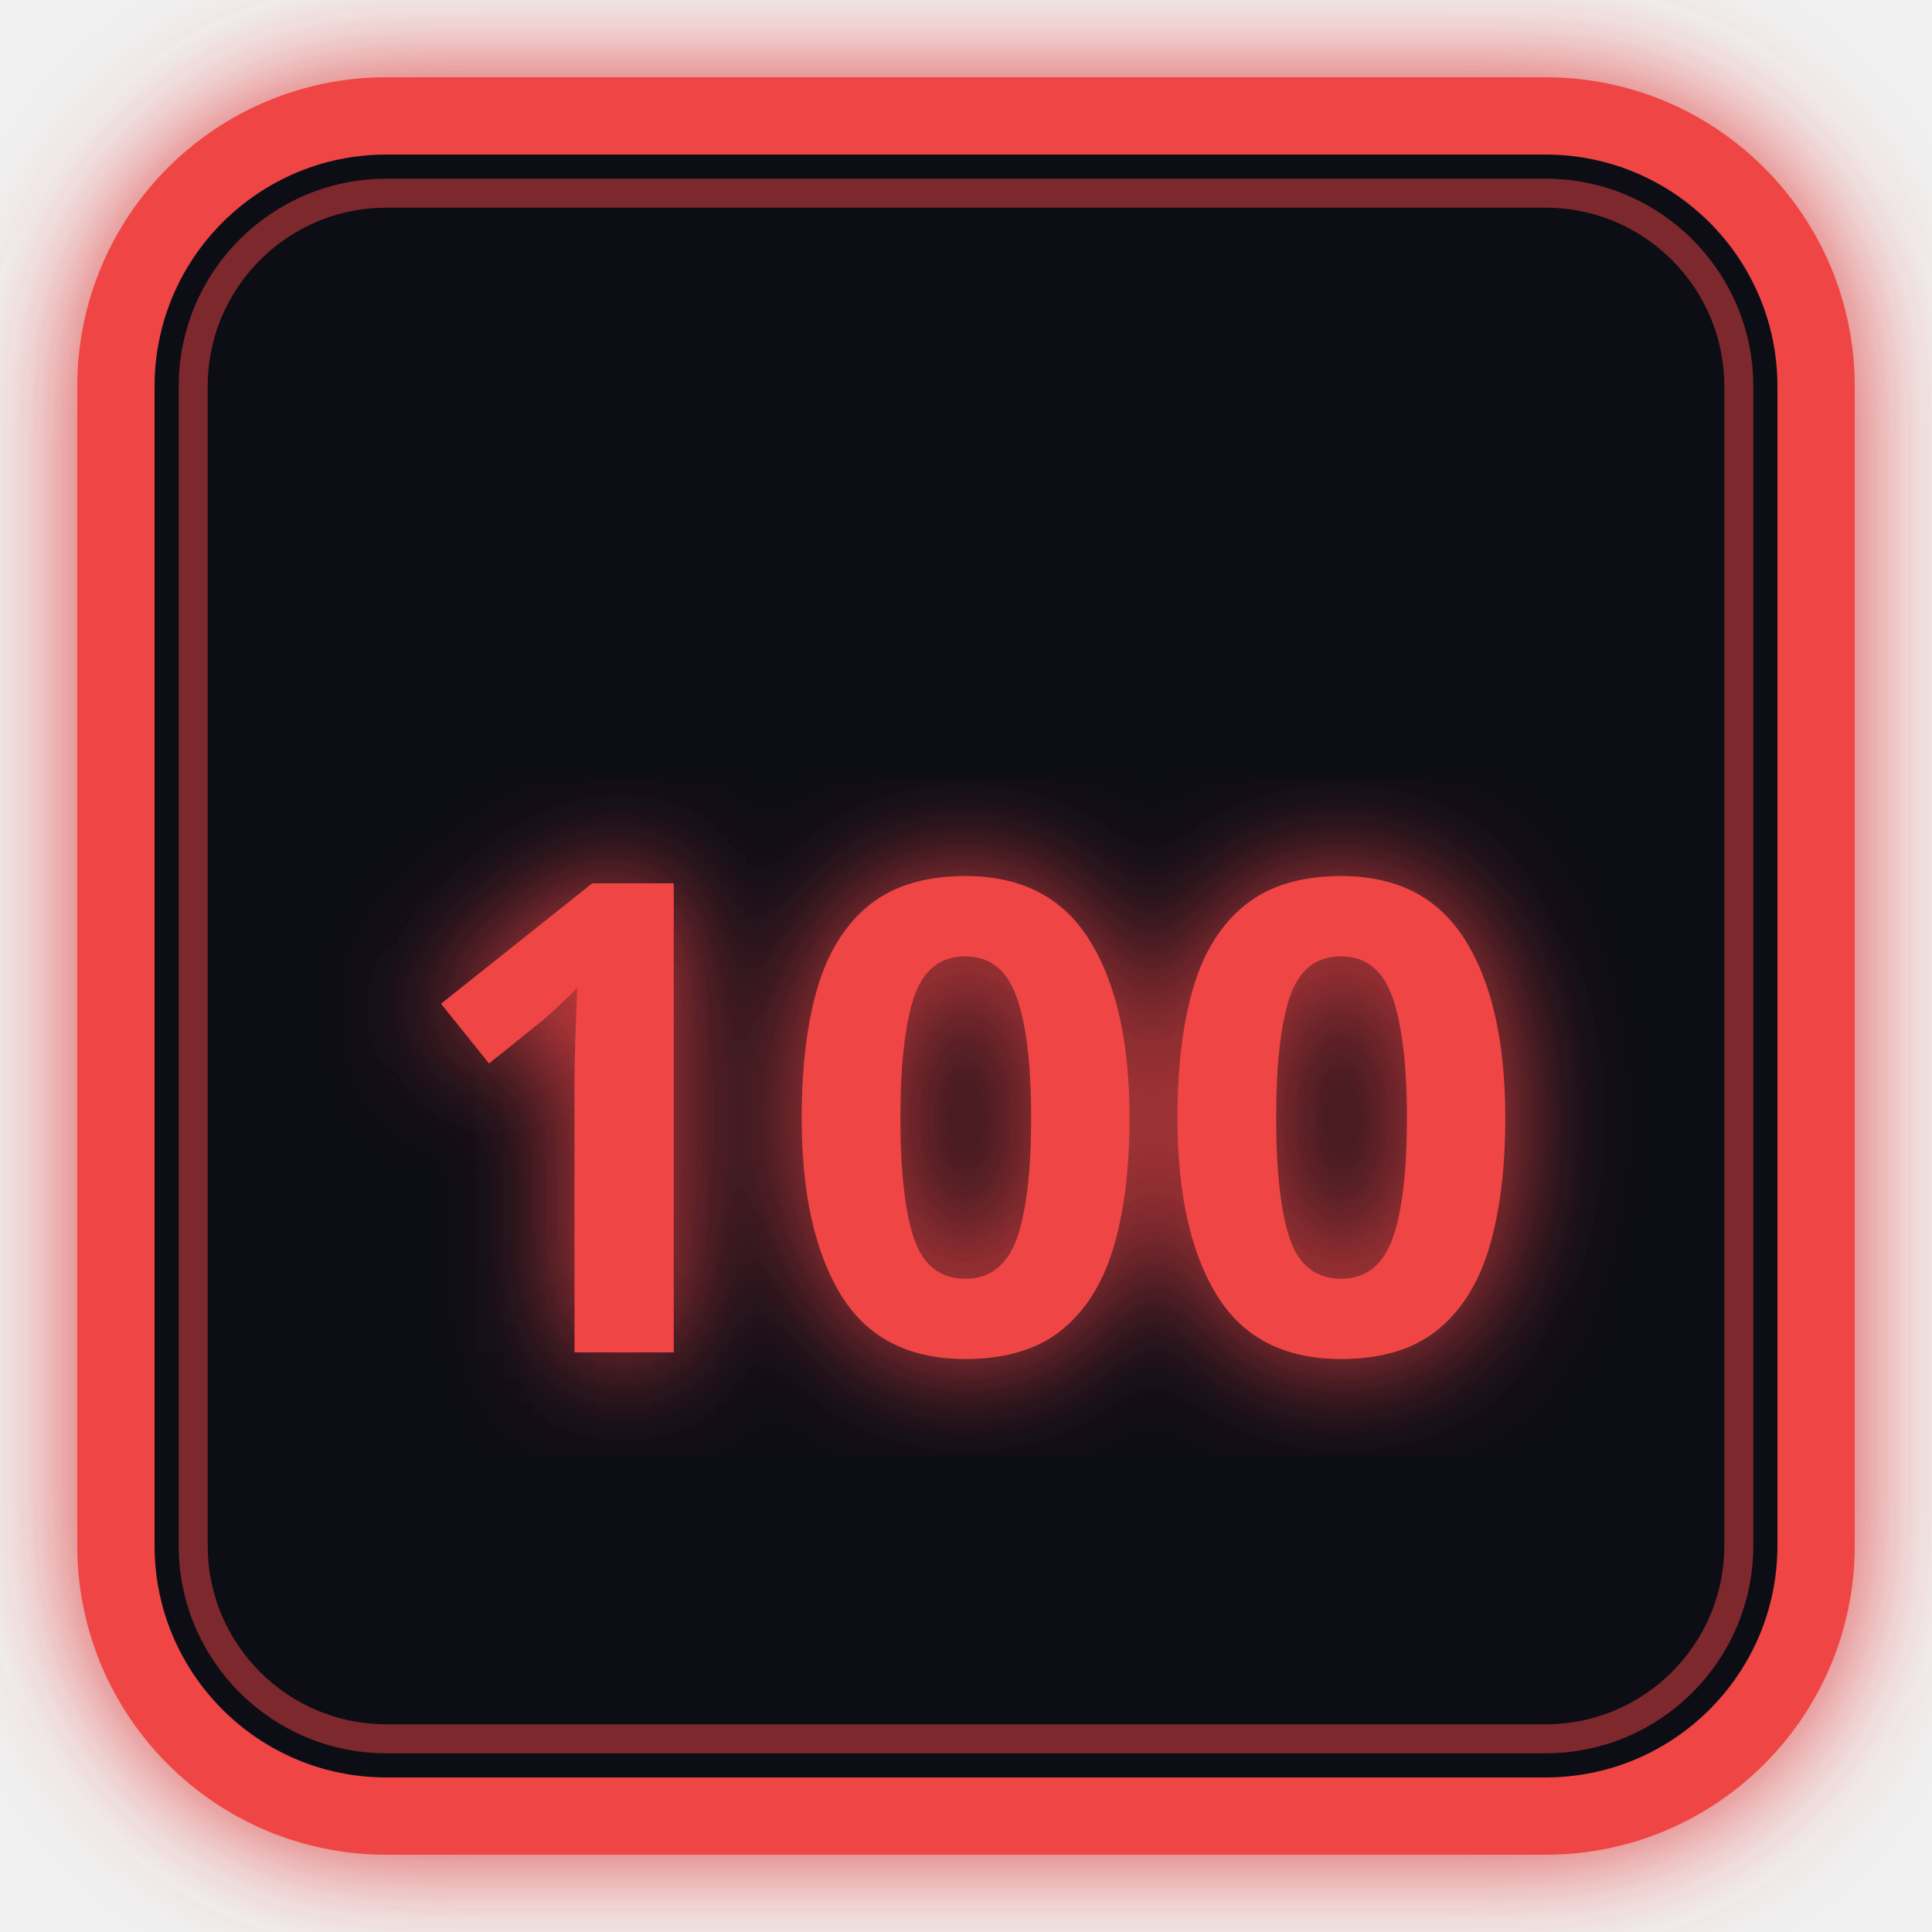
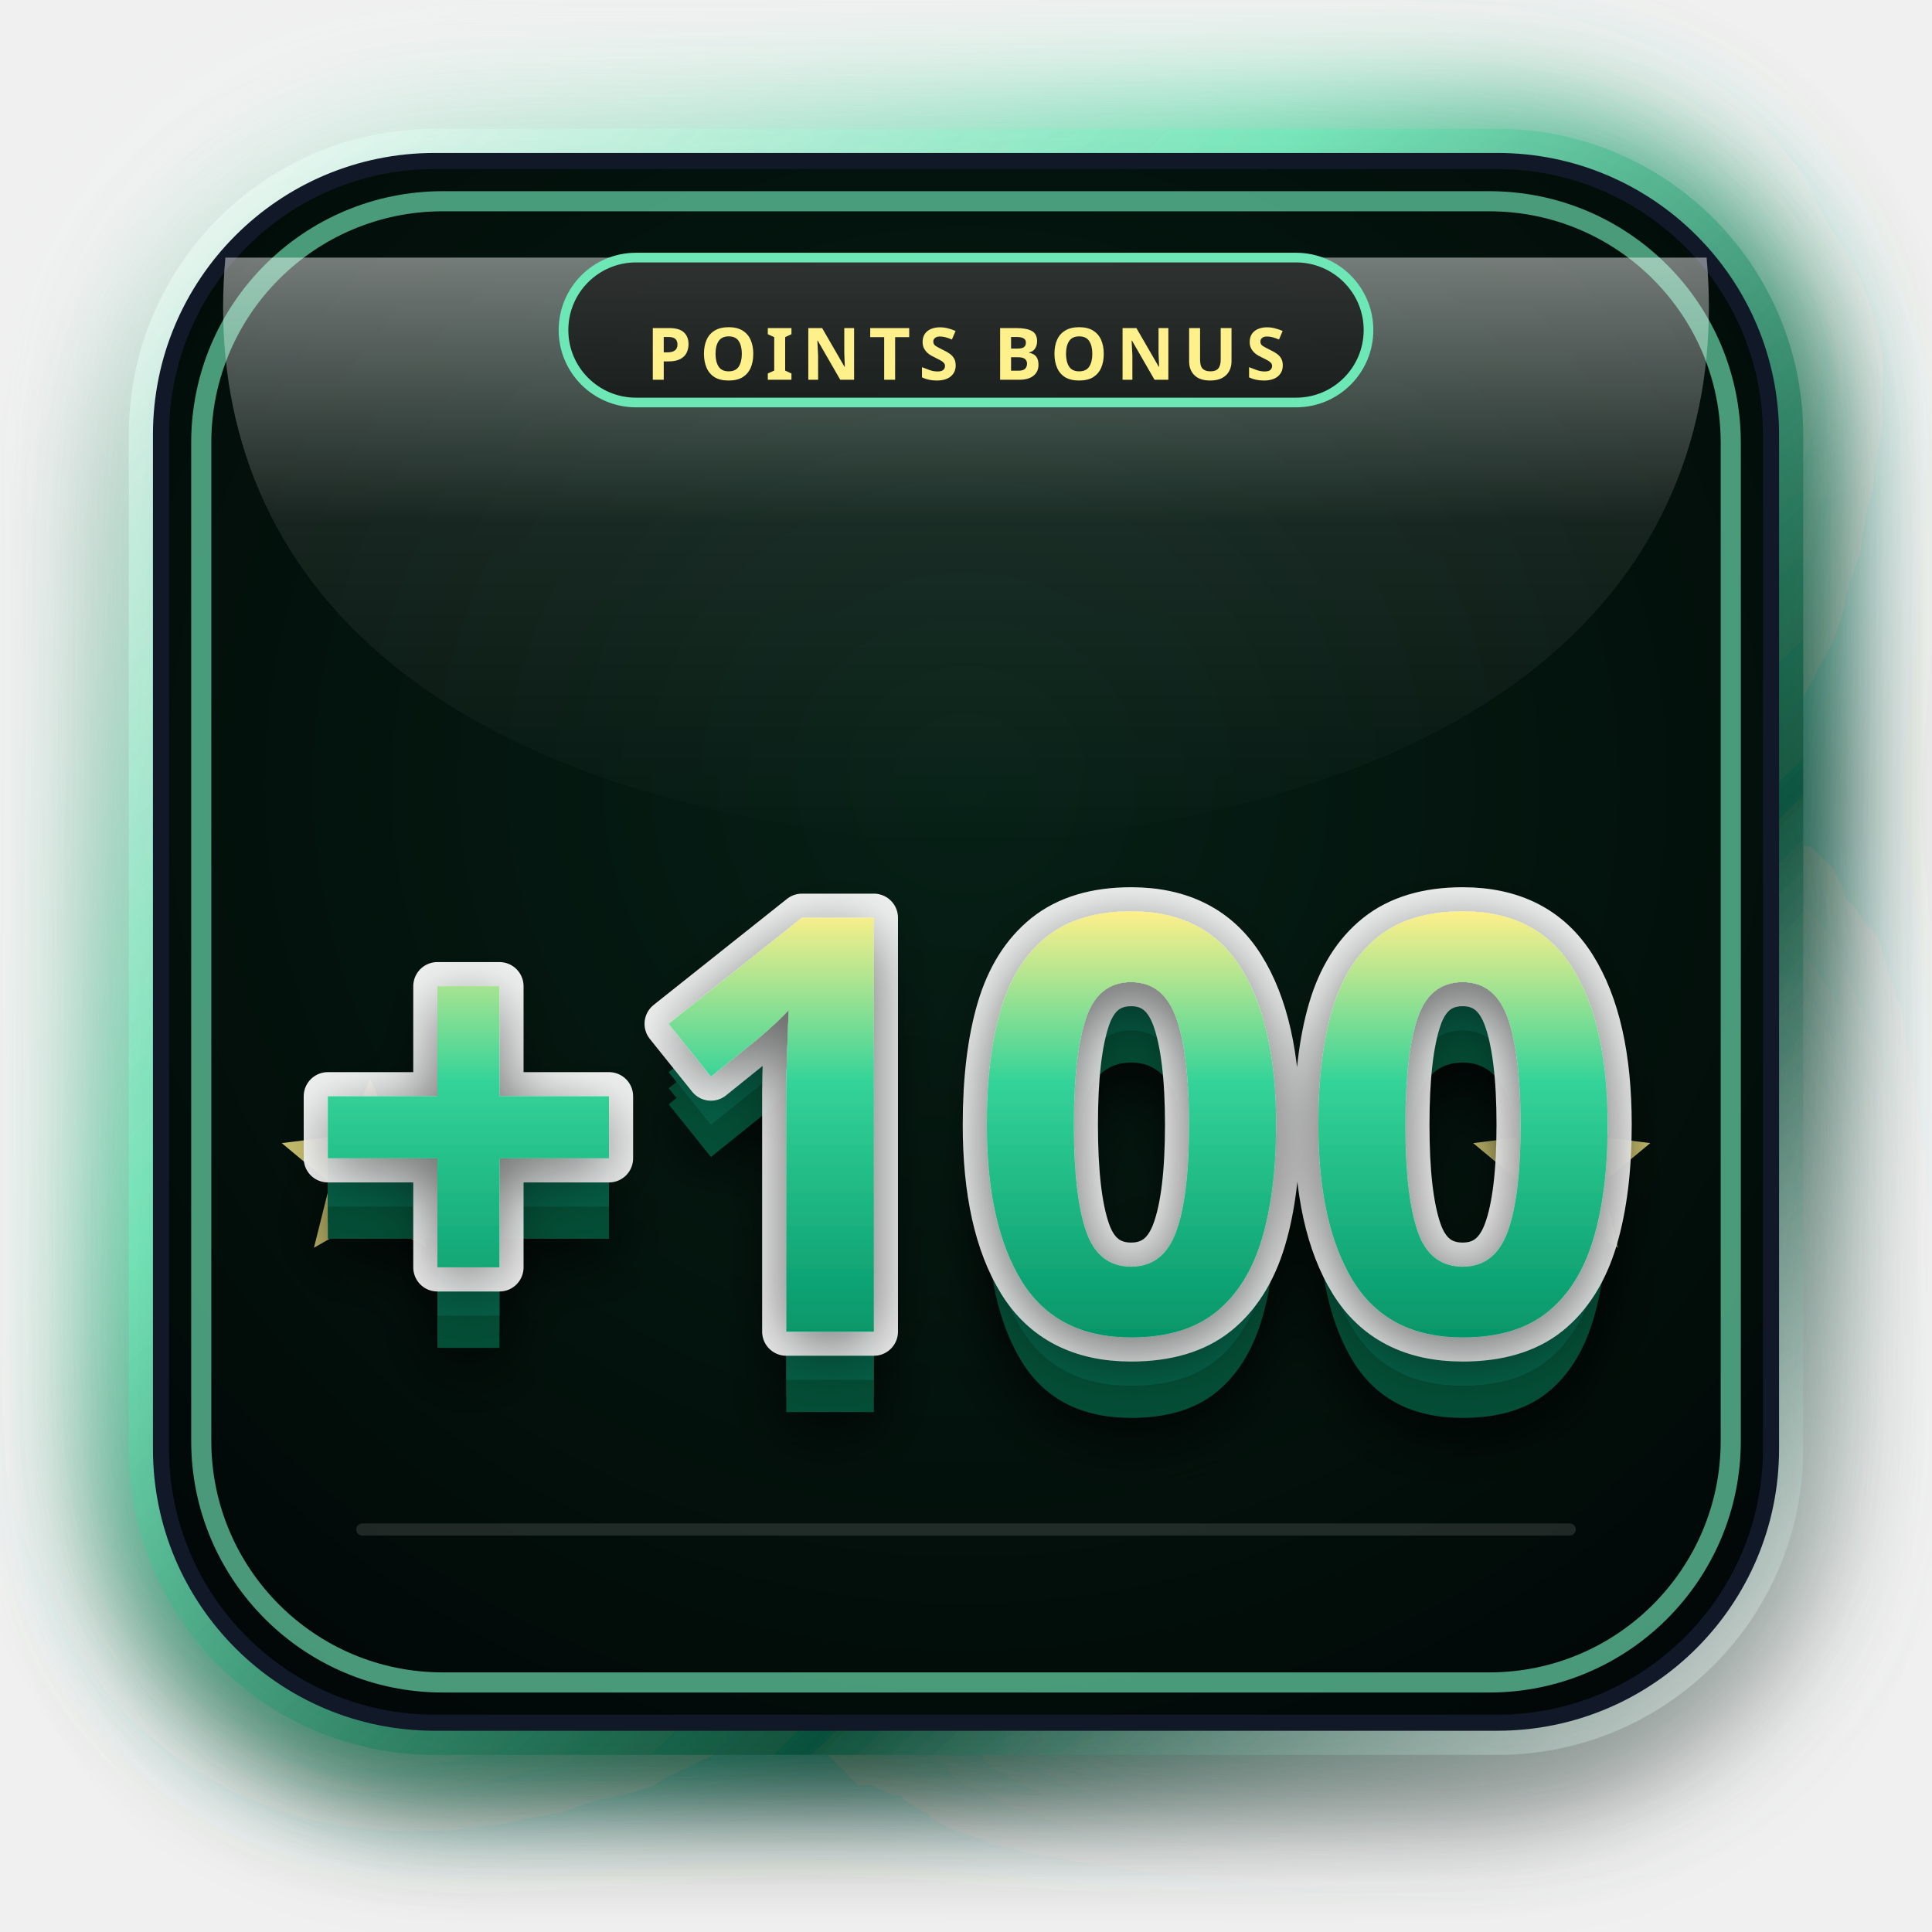
- <svg xmlns="http://www.w3.org/2000/svg" viewBox="0 0 100 100" width="100" height="100">
+ <svg xmlns="http://www.w3.org/2000/svg" viewBox="0 0 240 240" width="240" height="240">
  <defs>
-     <filter id="neon-glow" x="-20%" y="-20%" width="140%" height="140%">
-       <feGaussianBlur stdDeviation="3" result="blur" />
+     <filter id="neonGlow_100_true" x="-30%" y="-30%" width="160%" height="160%">
+       <feGaussianBlur stdDeviation="8" result="blur1" />
+       <feGaussianBlur stdDeviation="3" result="blur2" />
      <feMerge>
-         <feMergeNode in="blur" />
+         <feMergeNode in="blur1" />
+         <feMergeNode in="blur2" />
        <feMergeNode in="SourceGraphic" />
      </feMerge>
    </filter>
+     <linearGradient id="bevelRim_100_true" x1="0%" y1="0%" x2="100%" y2="100%">
+       <stop offset="0%" stop-color="#ffffff" stop-opacity="0.8" />
+       <stop offset="35%" stop-color="#6ee7b7" />
+       <stop offset="70%" stop-color="#044e36" />
+       <stop offset="100%" stop-color="#ffffff" stop-opacity="0.5" />
+     </linearGradient>
+     <radialGradient id="bodyPlate_100_true" cx="50%" cy="40%" r="75%">
+       <stop offset="0%" stop-color="#062016" />
+       <stop offset="75%" stop-color="#020d09" />
+       <stop offset="100%" stop-color="#020408" />
+     </radialGradient>
+     <linearGradient id="numFaceGrad_100_true" x1="0%" y1="0%" x2="0%" y2="100%">
+       <stop offset="0%" stop-color="#fef08a" />
+       <stop offset="40%" stop-color="#34d399" />
+       <stop offset="100%" stop-color="#059669" />
+     </linearGradient>
+     <linearGradient id="glassGlare_100_true" x1="0%" y1="0%" x2="0%" y2="100%">
+       <stop offset="0%" stop-color="#ffffff" stop-opacity="0.45" />
+       <stop offset="45%" stop-color="#ffffff" stop-opacity="0.08" />
+       <stop offset="100%" stop-color="#ffffff" stop-opacity="0" />
+     </linearGradient>
  </defs>
-   <rect x="6" y="6" width="88" height="88" rx="14" ry="14" fill="#0d1117" stroke="#ef4444" stroke-width="4" filter="url(#neon-glow)" />
-   <rect x="10" y="10" width="80" height="80" rx="10" ry="10" fill="none" stroke="#ef4444" stroke-width="1.5" stroke-opacity="0.5" />
-   <text x="50" y="58" dominant-baseline="middle" text-anchor="middle" font-family="'Outfit', 'Plus Jakarta Sans', sans-serif" font-weight="900" font-size="34" fill="#ef4444" filter="url(#neon-glow)">100</text>
+   <rect x="18" y="24" width="204" height="198" rx="38" ry="38" fill="#000000" opacity="0.75" filter="blur(8px)" />
+   <rect x="16" y="16" width="208" height="202" rx="38" ry="38" fill="url(#bevelRim_100_true)" filter="url(#neonGlow_100_true)" opacity="0.9" />
+   <rect x="20" y="20" width="200" height="194" rx="34" ry="34" fill="url(#bodyPlate_100_true)" stroke="#111827" stroke-width="2" />
+   <rect x="25" y="25" width="190" height="184" rx="30" ry="30" fill="none" stroke="#6ee7b7" stroke-width="2.5" opacity="0.65" />
+   <path d="M 28,32 C 60,32 180,32 212,32 C 215,65 195,100 120,105 C 45,100 25,65 28,32 Z" fill="url(#glassGlare_100_true)" />
+   <rect x="70" y="32" width="100" height="18" rx="9" fill="rgba(0,0,0,0.6)" stroke="#6ee7b7" stroke-width="1.2" />
+   <text x="120" y="44" dominant-baseline="middle" text-anchor="middle" font-family="'Outfit', 'Plus Jakarta Sans', sans-serif" font-weight="900" font-size="9" fill="#fef08a" letter-spacing="1">POINTS BONUS</text>
+   <polygon points="46,134 49,141 57,142 51,147 53,155 46,151 39,155 41,147 35,142 43,141" fill="#fef08a" opacity="0.8" />
+   <polygon points="194,134 197,141 205,142 199,147 201,155 194,151 187,155 189,147 183,142 191,141" fill="#fef08a" opacity="0.8" />
+   <text x="120" y="152" dominant-baseline="middle" text-anchor="middle" font-family="'Outfit', 'Plus Jakarta Sans', sans-serif" font-weight="900" font-size="72" fill="#000000" opacity="0.85" filter="blur(4px)">+100</text>
+   <text x="120" y="150" dominant-baseline="middle" text-anchor="middle" font-family="'Outfit', 'Plus Jakarta Sans', sans-serif" font-weight="900" font-size="72" fill="#044e36">+100</text>
+   <text x="120" y="148" dominant-baseline="middle" text-anchor="middle" font-family="'Outfit', 'Plus Jakarta Sans', sans-serif" font-weight="900" font-size="72" fill="#044e36">+100</text>
+   <text x="120" y="146" dominant-baseline="middle" text-anchor="middle" font-family="'Outfit', 'Plus Jakarta Sans', sans-serif" font-weight="900" font-size="72" fill="#065f46">+100</text>
+   <text x="120" y="143" dominant-baseline="middle" text-anchor="middle" font-family="'Outfit', 'Plus Jakarta Sans', sans-serif" font-weight="900" font-size="72" fill="#065f46">+100</text>
+   <text x="120" y="140" dominant-baseline="middle" text-anchor="middle" font-family="'Outfit', 'Plus Jakarta Sans', sans-serif" font-weight="900" font-size="72" fill="none" stroke="#ffffff" stroke-width="6" stroke-linejoin="round" opacity="0.95">+100</text>
+   <text x="120" y="140" dominant-baseline="middle" text-anchor="middle" font-family="'Outfit', 'Plus Jakarta Sans', sans-serif" font-weight="900" font-size="72" fill="url(#numFaceGrad_100_true)" filter="drop-shadow(0 2px 4px rgba(0,0,0,0.6))">+100</text>
+   <line x1="45" y1="190" x2="195" y2="190" stroke="rgba(255,255,255,0.12)" stroke-width="1.5" stroke-linecap="round" />
</svg>
